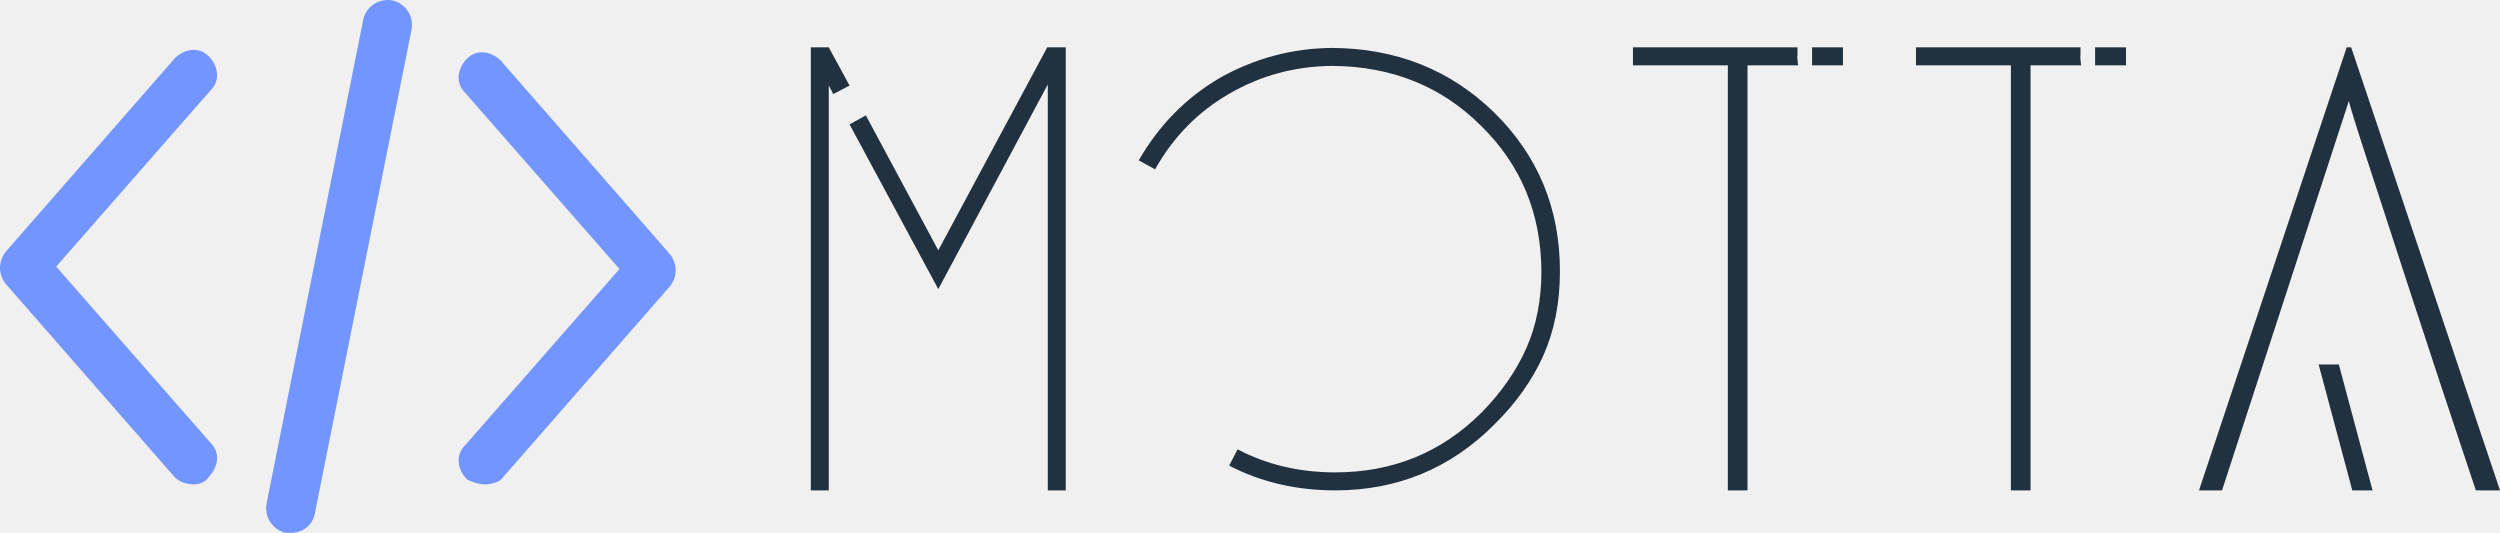
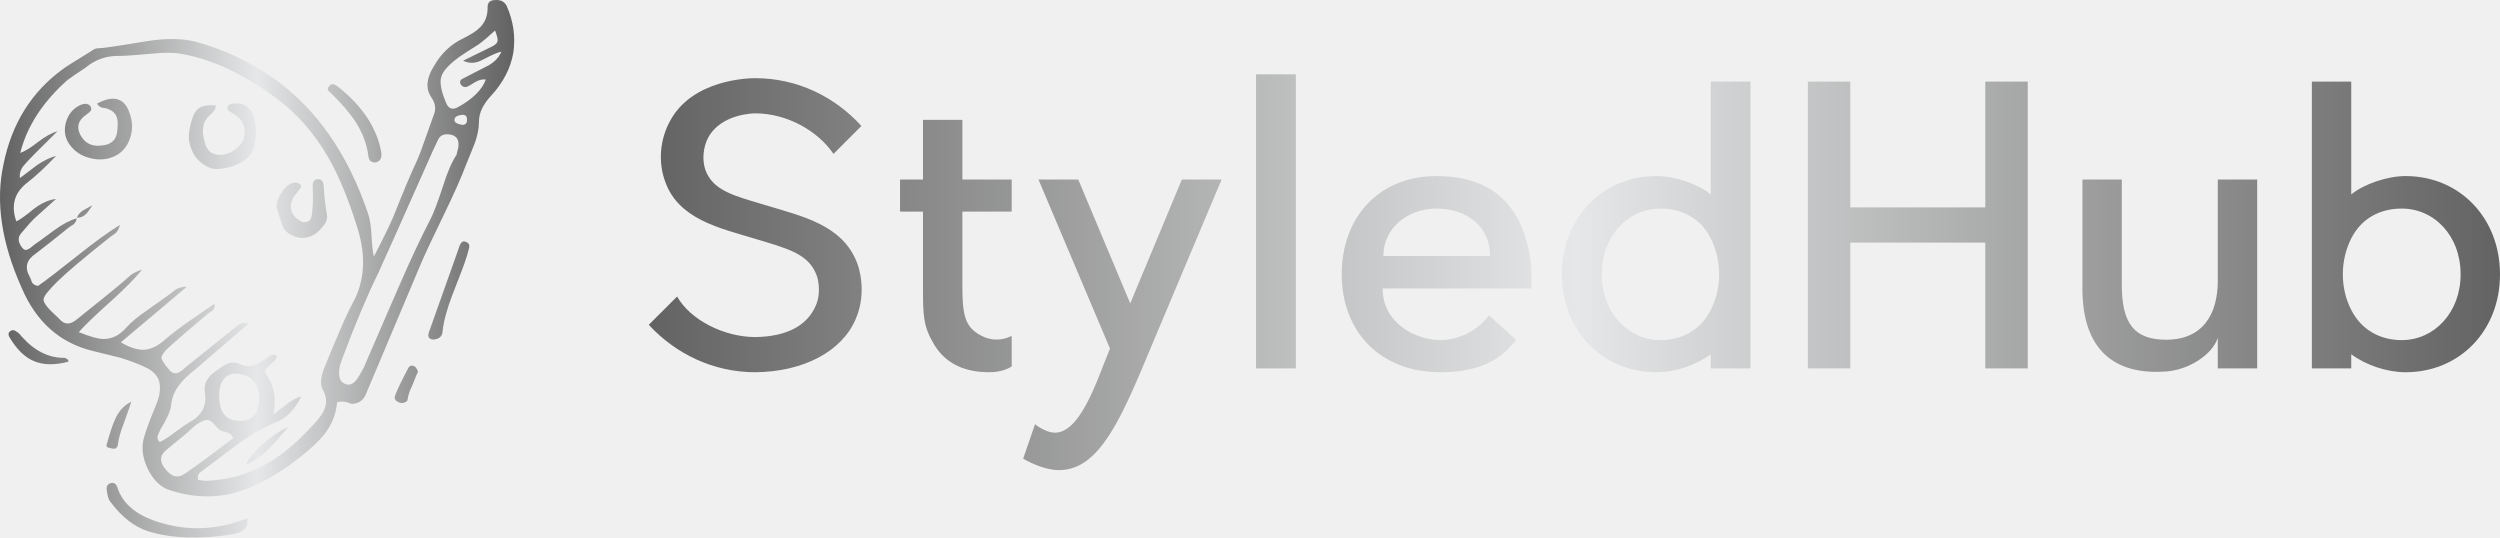
- <svg xmlns="http://www.w3.org/2000/svg" width="1356" height="289" viewBox="0 0 1356 289" fill="none">
-   <g clip-path="url(#clip0_424_2)">
-     <path d="M157.674 289C156.363 289 156.363 289 155.052 289C148.496 287.687 143.251 281.124 144.562 273.247L197.011 10.704C198.322 4.141 204.878 -1.11 212.746 0.203C219.302 1.515 224.547 8.079 223.236 15.955L170.787 278.498C169.475 285.062 164.231 289 157.674 289ZM262.572 262.746C259.95 262.746 256.016 261.433 253.394 260.12C248.149 254.869 246.838 246.993 252.082 241.742L336.001 145.914L252.082 50.086C246.838 44.835 248.149 36.959 253.394 31.708C258.639 26.457 266.506 27.77 271.751 33.02L363.536 138.038C367.47 143.289 367.47 149.852 363.536 155.103L271.751 260.12C270.44 261.433 266.506 262.746 262.572 262.746ZM105.226 262.746C101.292 262.746 97.358 261.433 94.736 258.808L2.95 153.79C-0.983 148.539 -0.983 141.976 2.95 136.725L94.736 31.708C99.981 26.457 107.848 25.144 113.093 30.395C118.338 35.646 119.649 43.522 114.404 48.773L30.486 144.601L114.404 240.43C119.649 245.68 118.338 253.557 113.093 258.808C111.782 261.433 107.848 262.746 105.226 262.746Z" fill="#7295FF" />
-     <path d="M578.069 265.976V25.683H568.018L508.927 135.767L469.634 62.581L460.801 67.46L508.927 156.808L568.322 45.809V265.976H578.069ZM449.531 265.976V46.419L451.968 50.993L460.801 46.419L449.531 25.683H439.784V265.976H449.531ZM724.274 265.976C757.984 265.976 786.716 254.084 810.474 230.298C822.252 218.711 831.136 206.208 837.126 192.791C843.116 179.373 846.111 164.126 846.111 147.05C846.111 113.101 834.232 84.436 810.474 61.056C786.716 37.881 757.374 26.193 722.447 25.988C700.923 26.192 680.717 31.579 661.833 42.15C643.354 52.925 628.632 67.867 617.667 86.976L626.5 91.855C636.45 74.169 649.953 60.447 667.011 50.688C683.865 40.93 702.344 35.95 722.447 35.746C754.938 35.95 781.943 46.826 803.468 68.375C824.992 89.518 835.856 115.741 836.06 147.05C836.06 162.704 833.319 176.679 827.836 188.979C822.353 201.279 814.332 212.815 803.773 223.59C782.045 245.342 755.547 256.218 724.274 256.218C704.78 256.218 687.114 252.051 671.275 243.716L666.706 252.559C683.966 261.504 703.157 265.976 724.274 265.976ZM974.954 29.648L974.954 25.683H885.708V35.441H937.185V265.976H947.845V35.441H975.259C974.853 32.189 974.751 30.258 974.954 29.648ZM982.874 25.683V35.441H999.626V25.683H982.874ZM1128.47 29.648L1128.47 25.683H1039.22V35.441H1090.7V265.976H1101.36V35.441H1128.77C1128.37 32.189 1128.27 30.258 1128.47 29.648ZM1136.39 25.683V35.441H1153.14V25.683H1136.39ZM1274.06 54.653C1274.06 55.872 1277.67 67.511 1284.88 89.568C1292.09 111.626 1299.96 135.767 1308.48 161.992C1317.01 188.217 1328.49 222.879 1342.9 265.976H1356L1275.28 25.683H1272.85L1192.74 265.976H1205.23L1274.06 54.653ZM1268.58 197.67H1257.62L1275.89 265.976H1286.86L1268.58 197.67Z" fill="#22313F" />
+ <svg xmlns="http://www.w3.org/2000/svg" width="499.85" height="107.481" viewBox="0 0 369.913 79.541" class="looka-1j8o68f">
+   <defs id="SvgjsDefs1019">
+     <linearGradient id="SvgjsLinearGradient1024">
+       <stop id="SvgjsStop1025" stop-color="#616161" offset="0" />
+       <stop id="SvgjsStop1026" stop-color="#e6e7e8" offset="0.5" />
+       <stop id="SvgjsStop1027" stop-color="#616161" offset="1" />
+     </linearGradient>
+     <linearGradient id="SvgjsLinearGradient1028">
+       <stop id="SvgjsStop1029" stop-color="#616161" offset="0" />
+       <stop id="SvgjsStop1030" stop-color="#e6e7e8" offset="0.5" />
+       <stop id="SvgjsStop1031" stop-color="#616161" offset="1" />
+     </linearGradient>
+   </defs>
+   <g id="SvgjsG1020" featurekey="PG4fjM-0" transform="matrix(0.8837621,0,0,0.8837621,-6.144875,-4.417761)" fill="url(#SvgjsLinearGradient1024)">
+     <g>
+       <path fill-rule="evenodd" clip-rule="evenodd" d="M88.591,6.157c0-0.767,0.433-1.15,1.3-1.15c0.9-0.066,1.533,0.267,1.9,1   c1.133,2.567,1.5,5.184,1.1,7.851c-0.467,2.6-1.7,4.983-3.7,7.149c-1.366,1.467-2.05,2.917-2.05,4.351   c0,1.166-0.25,2.416-0.75,3.75c-0.3,0.767-0.767,1.916-1.4,3.45c-0.8,2.133-2.066,4.982-3.8,8.55   c-1.899,3.899-3.2,6.683-3.899,8.35l-9.15,21.7c-0.467,0.967-1.25,1.45-2.35,1.45c-0.967-0.4-1.768-0.483-2.4-0.25   c-0.167,1.933-0.867,3.7-2.1,5.3c-0.867,1.133-2.301,2.483-4.301,4.05c-4.333,3.367-8.449,5.417-12.35,6.15   c-3,0.5-6.05,0.25-9.15-0.75c-1.566-0.467-2.833-1.667-3.8-3.601c-0.899-1.899-1.1-3.683-0.6-5.35c0.3-1.066,0.866-2.617,1.7-4.65   c0.566-1.3,0.866-2.25,0.899-2.85c0.101-0.967,0.017-1.717-0.25-2.25c-0.333-0.7-0.933-1.283-1.8-1.75   c-1.267-0.634-2.767-1.217-4.5-1.75c-0.233-0.066-1.783-0.45-4.65-1.15c-5.5-1.333-9.467-4.85-11.899-10.55   c-3.4-7.566-4.417-14.467-3.05-20.7c1.366-6.8,4.683-12.116,9.949-15.949c0.334-0.268,1.75-1.167,4.25-2.7   c0.733-0.5,1.184-0.75,1.351-0.75c0.833,0,3.616-0.4,8.35-1.2c3.3-0.533,6.083-0.5,8.351,0.1c4.666,1.267,9.033,3.334,13.1,6.2   c7.133,5.101,12.383,12.684,15.75,22.75c0.233,0.733,0.4,1.8,0.5,3.2c0.066,1.633,0.2,2.9,0.4,3.8c1.666-3.2,2.8-5.533,3.399-7   c1.567-3.967,2.817-6.934,3.75-8.899c0.434-0.967,0.934-2.284,1.5-3.95c0.8-2.2,1.283-3.55,1.45-4.05   c0.333-0.934,0.167-1.867-0.5-2.801c-0.967-1.467-0.8-3.217,0.5-5.25c1.2-2.066,2.767-3.566,4.7-4.5   c1.433-0.699,2.433-1.35,3-1.949C88.207,8.69,88.624,7.558,88.591,6.157z M90.24,11.907c0.101-0.233-0.033-0.833-0.399-1.8   c-1.2,1.1-2.134,1.883-2.8,2.35c-1.5,0.934-2.601,1.65-3.301,2.15c-1.699,1.267-2.666,2.35-2.899,3.25   c-0.3,0.899-0.05,2.316,0.75,4.25c0.399,1.066,1.066,1.35,2,0.85c2.5-1.366,4.066-2.917,4.7-4.649   c-0.601-0.067-1.2,0.083-1.801,0.449c-0.732,0.467-1.217,0.733-1.449,0.801c-0.5,0.066-0.851-0.15-1.051-0.65   c-0.066-0.333,0.084-0.583,0.45-0.75l3.8-1.95c1.301-0.6,2.184-1.45,2.65-2.55c-0.434,0.033-1.45,0.467-3.05,1.3   c-1.167,0.667-2.283,0.733-3.351,0.2l4.801-2.35C89.891,12.507,90.207,12.207,90.24,11.907z M83.041,25.157   c0.033,0.366,0.467,0.616,1.3,0.75c0.533,0,0.8-0.267,0.8-0.8c0.033-0.7-0.3-0.983-1-0.851   C83.374,24.357,83.008,24.657,83.041,25.157z M61.891,20.157c-0.133-0.267-0.05-0.533,0.25-0.8c0.3-0.4,0.783-0.334,1.45,0.2   c4.066,3.232,6.467,6.883,7.2,10.949c0.133,1-0.2,1.567-1,1.7c-0.667,0-1.051-0.316-1.15-0.95c-0.233-2.033-0.95-3.983-2.15-5.85   c-0.866-1.333-2.199-2.9-4-4.7C62.157,20.407,61.957,20.224,61.891,20.157z M57.141,36.657c-0.8,1-1.2,1.533-1.2,1.6   c-0.6,1.467-0.3,2.634,0.9,3.5c0.6,0.434,1.133,0.551,1.6,0.351c0.434-0.167,0.684-0.617,0.75-1.351   c0.167-1.333,0.2-2.866,0.101-4.6c0-0.733,0.267-1.117,0.8-1.15c0.6-0.066,0.95,0.267,1.05,1c0.1,1.9,0.283,3.551,0.55,4.95   c0.134,0.7-0.167,1.434-0.899,2.2c-0.634,0.8-1.384,1.316-2.25,1.55c-0.834,0.233-1.65,0.167-2.45-0.2   c-0.867-0.333-1.467-0.866-1.8-1.6c-0.101-0.2-0.45-1.267-1.051-3.2c0-0.866,0.334-1.767,1-2.7c0.634-0.866,1.301-1.35,2-1.449   c0.4,0,0.7,0.083,0.9,0.25C57.407,36.007,57.407,36.29,57.141,36.657z M61.891,31.308c-2.333-4-5.217-7.284-8.65-9.851   c-5.533-4.1-10.866-6.583-16-7.45c-1.333-0.233-3.033-0.233-5.1,0c-2.6,0.233-4.3,0.351-5.1,0.351c-2.2-0.067-4.134,0.6-5.801,2   c-1.333,0.866-2.333,1.55-3,2.05c-4.133,3.667-6.767,7.733-7.899,12.2c0.767-0.267,1.767-0.884,3-1.851   c1.233-0.933,2.316-1.533,3.25-1.8c-3.267,3.2-5.15,5.117-5.65,5.75c-0.533,0.634-0.75,1.333-0.649,2.101   c0.633-0.467,1.583-1.184,2.85-2.15c1.167-0.8,2.233-1.316,3.2-1.55c-1.767,1.866-3.467,3.433-5.101,4.7   c-1.933,1.633-2.449,3.716-1.55,6.25c0.5-0.2,1.483-0.9,2.95-2.101c1.267-0.967,2.5-1.517,3.7-1.649c-2.233,2-3.367,3.017-3.4,3.05   c-0.5,0.433-1.316,1.333-2.45,2.7c-0.6,0.699-0.533,1.517,0.2,2.449c0.3,0.367,0.634,0.434,1,0.2c0.233-0.1,0.55-0.333,0.95-0.7   c0.233-0.133,1.383-0.967,3.45-2.5c1.366-1,2.6-1.649,3.7-1.949c-0.033,0.366-0.2,0.699-0.5,1c-0.101,0.033-0.4,0.232-0.9,0.6   c-2.4,1.934-4.217,3.366-5.45,4.3c-1.566,1.033-1.899,2.333-1,3.9c0.101,0.166,0.217,0.467,0.351,0.899   c0.232,0.367,0.583,0.567,1.05,0.601c1.2-0.834,3.417-2.533,6.649-5.101c2.834-2.267,5.184-3.967,7.051-5.1   c-0.134,0.566-0.384,1.033-0.75,1.4c-0.5,0.333-0.851,0.583-1.051,0.75c-4.199,3.333-7.083,5.767-8.649,7.3   c-1.567,1.533-2.351,2.55-2.351,3.05c0,0.566,0.783,1.55,2.351,2.95l0.5,0.5c0.733,0.733,1.583,0.733,2.55,0   c4.066-3.233,6.733-5.4,8-6.5c0.667-0.601,1.066-0.95,1.2-1.05c0.533-0.4,1.167-0.7,1.899-0.9c-1.199,1.467-2.982,3.267-5.35,5.4   c-2.533,2.267-4.283,3.949-5.25,5.05c1.9,0.767,3.283,1.149,4.15,1.149c1.433,0,2.699-0.633,3.8-1.899   c0.833-0.934,2.017-1.917,3.55-2.95c0.833-0.6,2.1-1.5,3.8-2.7c0.567-0.467,0.917-0.733,1.05-0.8c0.5-0.267,1.084-0.4,1.75-0.4   l-11.05,9.301c1.434,0.866,2.733,1.283,3.9,1.25c1.133-0.067,2.3-0.634,3.5-1.7c1.033-0.9,2.383-1.934,4.05-3.101   c0.934-0.633,2.333-1.6,4.2-2.899c0.1,0.467,0.017,0.833-0.25,1.1c-0.367,0.233-0.617,0.4-0.75,0.5   c-3.067,2.566-5.333,4.517-6.8,5.851c-0.7,0.699-1.051,1.232-1.051,1.6c0.033,0.366,0.45,1.017,1.25,1.95c0.5,0.6,1,0.783,1.5,0.55   c0.334-0.1,0.75-0.4,1.25-0.9l8.051-6.449c0.199-0.134,0.517-0.384,0.949-0.75c0.467-0.268,1-0.317,1.601-0.15l-8.65,7.45   c-1.433,1.133-2.383,2.033-2.85,2.7c-0.867,1.033-1.367,2.232-1.5,3.6c-0.101,0.9-0.684,2.217-1.75,3.95   c-0.101,0.233-0.25,0.566-0.45,1c-0.167,0.366-0.066,0.75,0.3,1.149c0.667-0.3,1.5-0.833,2.5-1.6c1.134-0.833,1.95-1.4,2.45-1.7   c2.133-1.133,3-2.816,2.6-5.05c-0.199-1.434,0.45-2.634,1.95-3.6c0.967-0.7,1.567-1.084,1.8-1.15c0.733-0.3,1.483-0.267,2.25,0.1   c1.067,0.533,2.301,0.334,3.7-0.6c0.233-0.1,0.583-0.35,1.05-0.75c0.467-0.3,0.917-0.35,1.351-0.15c-0.067,0.5-0.4,0.967-1,1.4   c-0.634,0.5-1,0.95-1.101,1.35c1.567,2.101,2.051,4.467,1.45,7.101c0.367-0.2,1.083-0.733,2.15-1.601   c0.866-0.699,1.717-1.166,2.55-1.399c-1.066,2.233-2.5,3.683-4.3,4.35c-1.934,0.8-3.983,1.967-6.15,3.5   c-2.533,1.934-4.433,3.367-5.7,4.3c-0.533,0.4-0.833,0.634-0.899,0.7c-0.267,0.3-0.333,0.684-0.2,1.15l1.25,0.149   c3.8-0.133,7.316-1.149,10.55-3.05c2.8-1.667,5.567-4.1,8.3-7.3c1.434-1.7,1.684-3.333,0.75-4.9   c-0.5-0.866-0.383-2.166,0.351-3.899c0.967-2.4,1.717-4.2,2.25-5.4c0.866-2.1,1.667-3.833,2.399-5.2c2-3.6,2.283-7.75,0.851-12.449   C65.341,38.44,63.69,34.44,61.891,31.308z M83.69,29.657c0.167-1.167-0.233-1.867-1.2-2.1c-1.1-0.233-1.833,0.05-2.199,0.85   l-0.851,1.8c-5.267,11.867-8.333,18.733-9.2,20.601c-1.732,3.5-3.699,8.166-5.899,14l-0.5,1.449c-0.3,1.601-0.05,2.584,0.75,2.95   c0.833,0.434,1.583,0.134,2.25-0.899c0.7-1.101,1.2-2.067,1.5-2.9c0.467-1.066,2.2-5.066,5.2-12c2.1-4.833,3.933-8.75,5.5-11.75   c0.5-0.967,1.183-2.767,2.05-5.4c0.733-2.366,1.5-4.149,2.3-5.35C83.424,30.808,83.523,30.391,83.69,29.657z M85.49,46.507   c-0.166,0.733-0.383,1.467-0.649,2.2c-0.033,0.2-0.767,2.134-2.2,5.8c-0.9,2.367-1.434,4.384-1.6,6.051   c-0.067,0.8-0.601,1.232-1.601,1.3c-0.467-0.067-0.717-0.25-0.75-0.55c-0.066-0.134-0.017-0.434,0.15-0.9l5.1-14.35   c0.233-0.534,0.533-0.733,0.9-0.601C85.407,45.624,85.624,45.974,85.49,46.507z M75.291,66.657c0.232-0.467,0.6-0.566,1.1-0.3   c0.2,0.166,0.383,0.45,0.55,0.85c-0.233,0.5-0.55,1.267-0.95,2.3c-0.433,0.867-0.699,1.65-0.8,2.351c0,0.233-0.149,0.399-0.45,0.5   c-0.3,0.133-0.6,0.149-0.899,0.05c-0.733-0.267-0.967-0.7-0.7-1.3C73.541,70.074,74.258,68.591,75.291,66.657z M52.141,79.957   c-1.233,1.3-2.566,2.25-4,2.851c0.467-1.034,1.4-2.184,2.8-3.45c1.434-1.3,2.851-2.25,4.25-2.851   C53.891,78.074,52.874,79.224,52.141,79.957z M42.091,24.308c-0.733,0.6-1.117,1.383-1.15,2.35c-0.066,0.6,0.067,1.434,0.4,2.5   c0.399,1.3,1.366,1.883,2.899,1.75c0.801-0.1,1.567-0.45,2.301-1.05c0.732-0.634,1.166-1.283,1.3-1.95   c0.333-1.7-0.317-3.017-1.95-3.95c-0.367-0.233-0.6-0.366-0.7-0.399c-0.167-0.2-0.2-0.45-0.1-0.75c0.133-0.334,0.583-0.5,1.35-0.5   c1.033,0,1.833,0.35,2.4,1.05c0.633,0.767,0.95,2.017,0.95,3.75s-0.317,3-0.95,3.8c-0.7,0.934-1.833,1.616-3.4,2.05   c-1.633,0.467-2.883,0.45-3.75-0.05c-1.267-0.634-2.149-1.583-2.649-2.85c-0.533-1.2-0.617-2.483-0.25-3.851   c0.3-1.533,0.75-2.533,1.35-3c0.6-0.5,1.583-0.684,2.95-0.55C43.124,23.157,42.791,23.707,42.091,24.308z M23.19,22.357   c2.767-1.5,4.583-0.983,5.45,1.55c0.533,1.434,0.566,2.833,0.1,4.2c-0.467,1.399-1.3,2.399-2.5,3c-1.3,0.633-2.717,0.75-4.25,0.35   c-1.467-0.366-2.616-1.149-3.449-2.35c-0.733-1.067-0.917-2.267-0.551-3.601c0.367-1.333,1.15-2.3,2.351-2.899   c0.866-0.367,1.467-0.283,1.8,0.25c0.133,0.333,0.117,0.583-0.05,0.75c-0.067,0.1-0.3,0.3-0.7,0.6c-1.333,0.9-1.667,2.017-1,3.351   c0.767,1.433,1.967,2.033,3.6,1.8c1.601-0.134,2.467-0.95,2.601-2.45c0.133-1.134,0.083-1.95-0.15-2.45   c-0.233-0.566-0.767-1-1.6-1.3c-0.367-0.066-0.65-0.117-0.851-0.15C23.69,22.907,23.424,22.69,23.19,22.357z M21.44,40.757   c-0.467,0.467-1,0.7-1.6,0.7c0.133-0.467,0.483-0.883,1.05-1.25c0.333-0.2,0.85-0.483,1.55-0.85   C21.907,40.157,21.574,40.624,21.44,40.757z M44.391,68.507c-0.5,0.667-0.75,1.567-0.75,2.7c0,2.8,1.117,4.217,3.35,4.25   c2.134,0.101,3.25-1.1,3.351-3.6c0.033-1.3-0.283-2.334-0.95-3.101c-0.7-0.767-1.684-1.166-2.95-1.199   C45.607,67.523,44.924,67.841,44.391,68.507z M10.641,61.407c2.167,2.4,4.566,3.566,7.2,3.5l0.55,0.35v0.301   c-2.267,0.6-4.184,0.566-5.75-0.101c-1.533-0.633-2.9-1.967-4.1-4c-0.2-0.333-0.217-0.616-0.051-0.85   c0.367-0.4,0.768-0.434,1.2-0.101C9.957,60.641,10.273,60.94,10.641,61.407z M26.141,75.407c0.6-1.5,1.533-2.55,2.8-3.15   c-0.133,0.467-0.55,1.667-1.25,3.601c-0.566,1.433-0.899,2.633-1,3.6c-0.033,0.3-0.183,0.517-0.45,0.65   c-0.3,0.033-0.583,0-0.85-0.101c-0.533-0.066-0.717-0.283-0.55-0.649C25.341,77.523,25.773,76.207,26.141,75.407z M25.591,85.857   c0.467-0.067,0.8,0.166,1,0.7c0.899,2.866,3.366,4.866,7.399,6c4.7,1.399,9.5,1.133,14.4-0.801c0.066,0.967-0.184,1.65-0.75,2.051   c-0.333,0.267-0.917,0.482-1.75,0.649c-5.5,0.867-10.2,0.7-14.1-0.5c-2.334-0.733-4.467-2.399-6.4-5   c-0.267-0.333-0.45-0.95-0.55-1.85C24.707,86.44,24.957,86.023,25.591,85.857z M42.791,76.007c-0.5-0.633-1.051-0.833-1.65-0.6   c-0.533,0.167-1.1,0.5-1.7,1c-0.667,0.6-1.167,1.05-1.5,1.35l-3.05,2.5c-1.167,0.9-1.283,1.95-0.35,3.15   c1.066,1.434,2.183,1.733,3.35,0.9c1.7-1.134,4.4-3.117,8.1-5.95c-0.232-0.634-0.816-1.017-1.75-1.15   C43.874,77.141,43.391,76.74,42.791,76.007z" />
+     </g>
  </g>
-   <defs>
-     <clipPath id="clip0_424_2">
-       <rect width="1356" height="289" fill="white" />
-     </clipPath>
-   </defs>
+   <g id="SvgjsG1021" featurekey="jxYttZ-0" transform="matrix(2.829096,0,0,2.829096,93.17091,-2.070422)" fill="url(#SvgjsLinearGradient1028)">
+     <path d="M11.9 14.5 c0.06 0.14 0.54 1.5 -0.08 2.92 c-0.72 1.7 -2.74 2.76 -5.26 2.78 c-2.18 0 -4.16 -0.96 -5.56 -2.48 l1.48 -1.48 c0.7 1.24 2.48 2.12 4.08 2.12 c1.74 -0.02 2.76 -0.66 3.18 -1.66 c0.32 -0.74 0.06 -1.54 0.04 -1.56 c-0.42 -1.16 -1.58 -1.42 -3.22 -1.92 c-1.86 -0.56 -4 -1.02 -4.7 -2.98 c-0.38 -1.02 -0.28 -2.2 0.24 -3.16 c1.16 -2.2 4.12 -2.26 4.46 -2.26 c2.2 0 4.16 0.96 5.56 2.5 l-1.46 1.46 c-0.82 -1.2 -2.42 -2.12 -4.1 -2.12 c-0.02 0 -1.78 0 -2.46 1.28 c-0.26 0.5 -0.32 1.16 -0.14 1.68 c0.4 1.1 1.54 1.36 3.14 1.84 c1.9 0.58 4.04 1.02 4.8 3.04 z M18.54 18.36 c0.64 0.26 1.14 0.08 1.44 -0.06 l0 1.6 c-0.26 0.16 -0.64 0.3 -1.18 0.3 c-1.18 0 -2.22 -0.38 -2.86 -1.42 c-0.6 -1 -0.6 -1.54 -0.6 -3.1 l0 -3.88 l-1.2 0 l0 -1.68 l1.2 0 l0 -3.12 l2.06 0 l0 3.12 l2.58 0 l0 1.68 l-2.58 0 l0 3.88 c0 1.64 0.16 2.24 1.14 2.68 z M30.96 10.12 c0 0 -2.5 5.92 -4.16 9.88 c-1.4 3.32 -2.5 5.32 -4.36 5.32 c-0.58 0 -1.32 -0.28 -1.86 -0.6 l0.62 -1.8 c0.16 0.14 0.52 0.34 0.76 0.4 c1.54 0.44 2.5 -2.78 3.16 -4.36 l-3.74 -8.84 l2.08 0 l2.72 6.48 l2.7 -6.48 l2.08 0 z M34.84 4.62 l0 15.38 l-2.08 0 l0 -15.38 l2.08 0 z M47.16 15.08 l0 0.74 l-7.78 0 c0 1.82 1.74 2.7 3.02 2.7 c0.94 0 1.98 -0.5 2.54 -1.3 l1.42 1.28 c-0.66 0.9 -1.74 1.7 -3.96 1.7 c-3.2 0 -5.16 -2.18 -5.16 -5.12 s1.9 -5.14 4.96 -5.14 s4.46 1.7 4.88 4.18 c0.06 0.32 0.08 0.64 0.08 0.96 z M39.42 14.12 l5.58 0 c0 -1.6 -1.28 -2.48 -2.8 -2.48 s-2.78 1.02 -2.78 2.48 z M48.76 15.08 c0 -2.94 2.1 -5.14 4.94 -5.14 c0.98 0 2.18 0.42 2.84 0.96 l0 -5.9 l2.08 0 l0 15 l-2.08 0 l0 -0.74 c-0.78 0.58 -1.86 0.94 -2.84 0.94 c-2.84 0 -4.94 -2.18 -4.94 -5.12 z M50.84 15.08 c0 2 1.38 3.44 3.06 3.44 c1.12 0 2.12 -0.52 2.64 -1.58 c0.28 -0.54 0.44 -1.18 0.44 -1.86 s-0.16 -1.32 -0.44 -1.88 c-0.52 -1.06 -1.52 -1.56 -2.64 -1.56 c-1.68 0 -3.06 1.42 -3.06 3.44 z M70.9 5 l2.22 0 l0 15 l-2.22 0 l0 -6.58 l-7.06 0 l0 6.58 l-2.22 0 l0 -15 l2.22 0 l0 6.58 l7.06 0 l0 -6.58 z M75.98 15.82 l0 -5.7 l2.06 0 l0 5.5 c0 2 0.62 2.88 2.32 2.88 c1.92 0 2.7 -1.34 2.7 -3.08 l0 -5.3 l2.06 0 l0 9.88 l-2.06 0 l0 -1.6 c-0.28 0.88 -1.52 1.68 -2.7 1.76 c-2.68 0.2 -4.38 -1.1 -4.38 -4.34 z M92.88 9.94 c2.84 0 4.94 2.2 4.94 5.14 s-2.1 5.12 -4.94 5.12 c-0.96 0 -2.06 -0.36 -2.84 -0.94 l0 0.74 l-2.06 0 l0 -15 l2.06 0 l0 5.9 c0.66 -0.54 1.88 -0.96 2.84 -0.96 z M92.68 18.52 c1.7 0 3.08 -1.44 3.08 -3.44 c0 -2.02 -1.38 -3.44 -3.08 -3.44 c-1.12 0 -2.1 0.5 -2.64 1.56 c-0.28 0.56 -0.44 1.2 -0.44 1.88 s0.16 1.32 0.44 1.86 c0.54 1.06 1.52 1.58 2.64 1.58 z" />
+   </g>
</svg>
